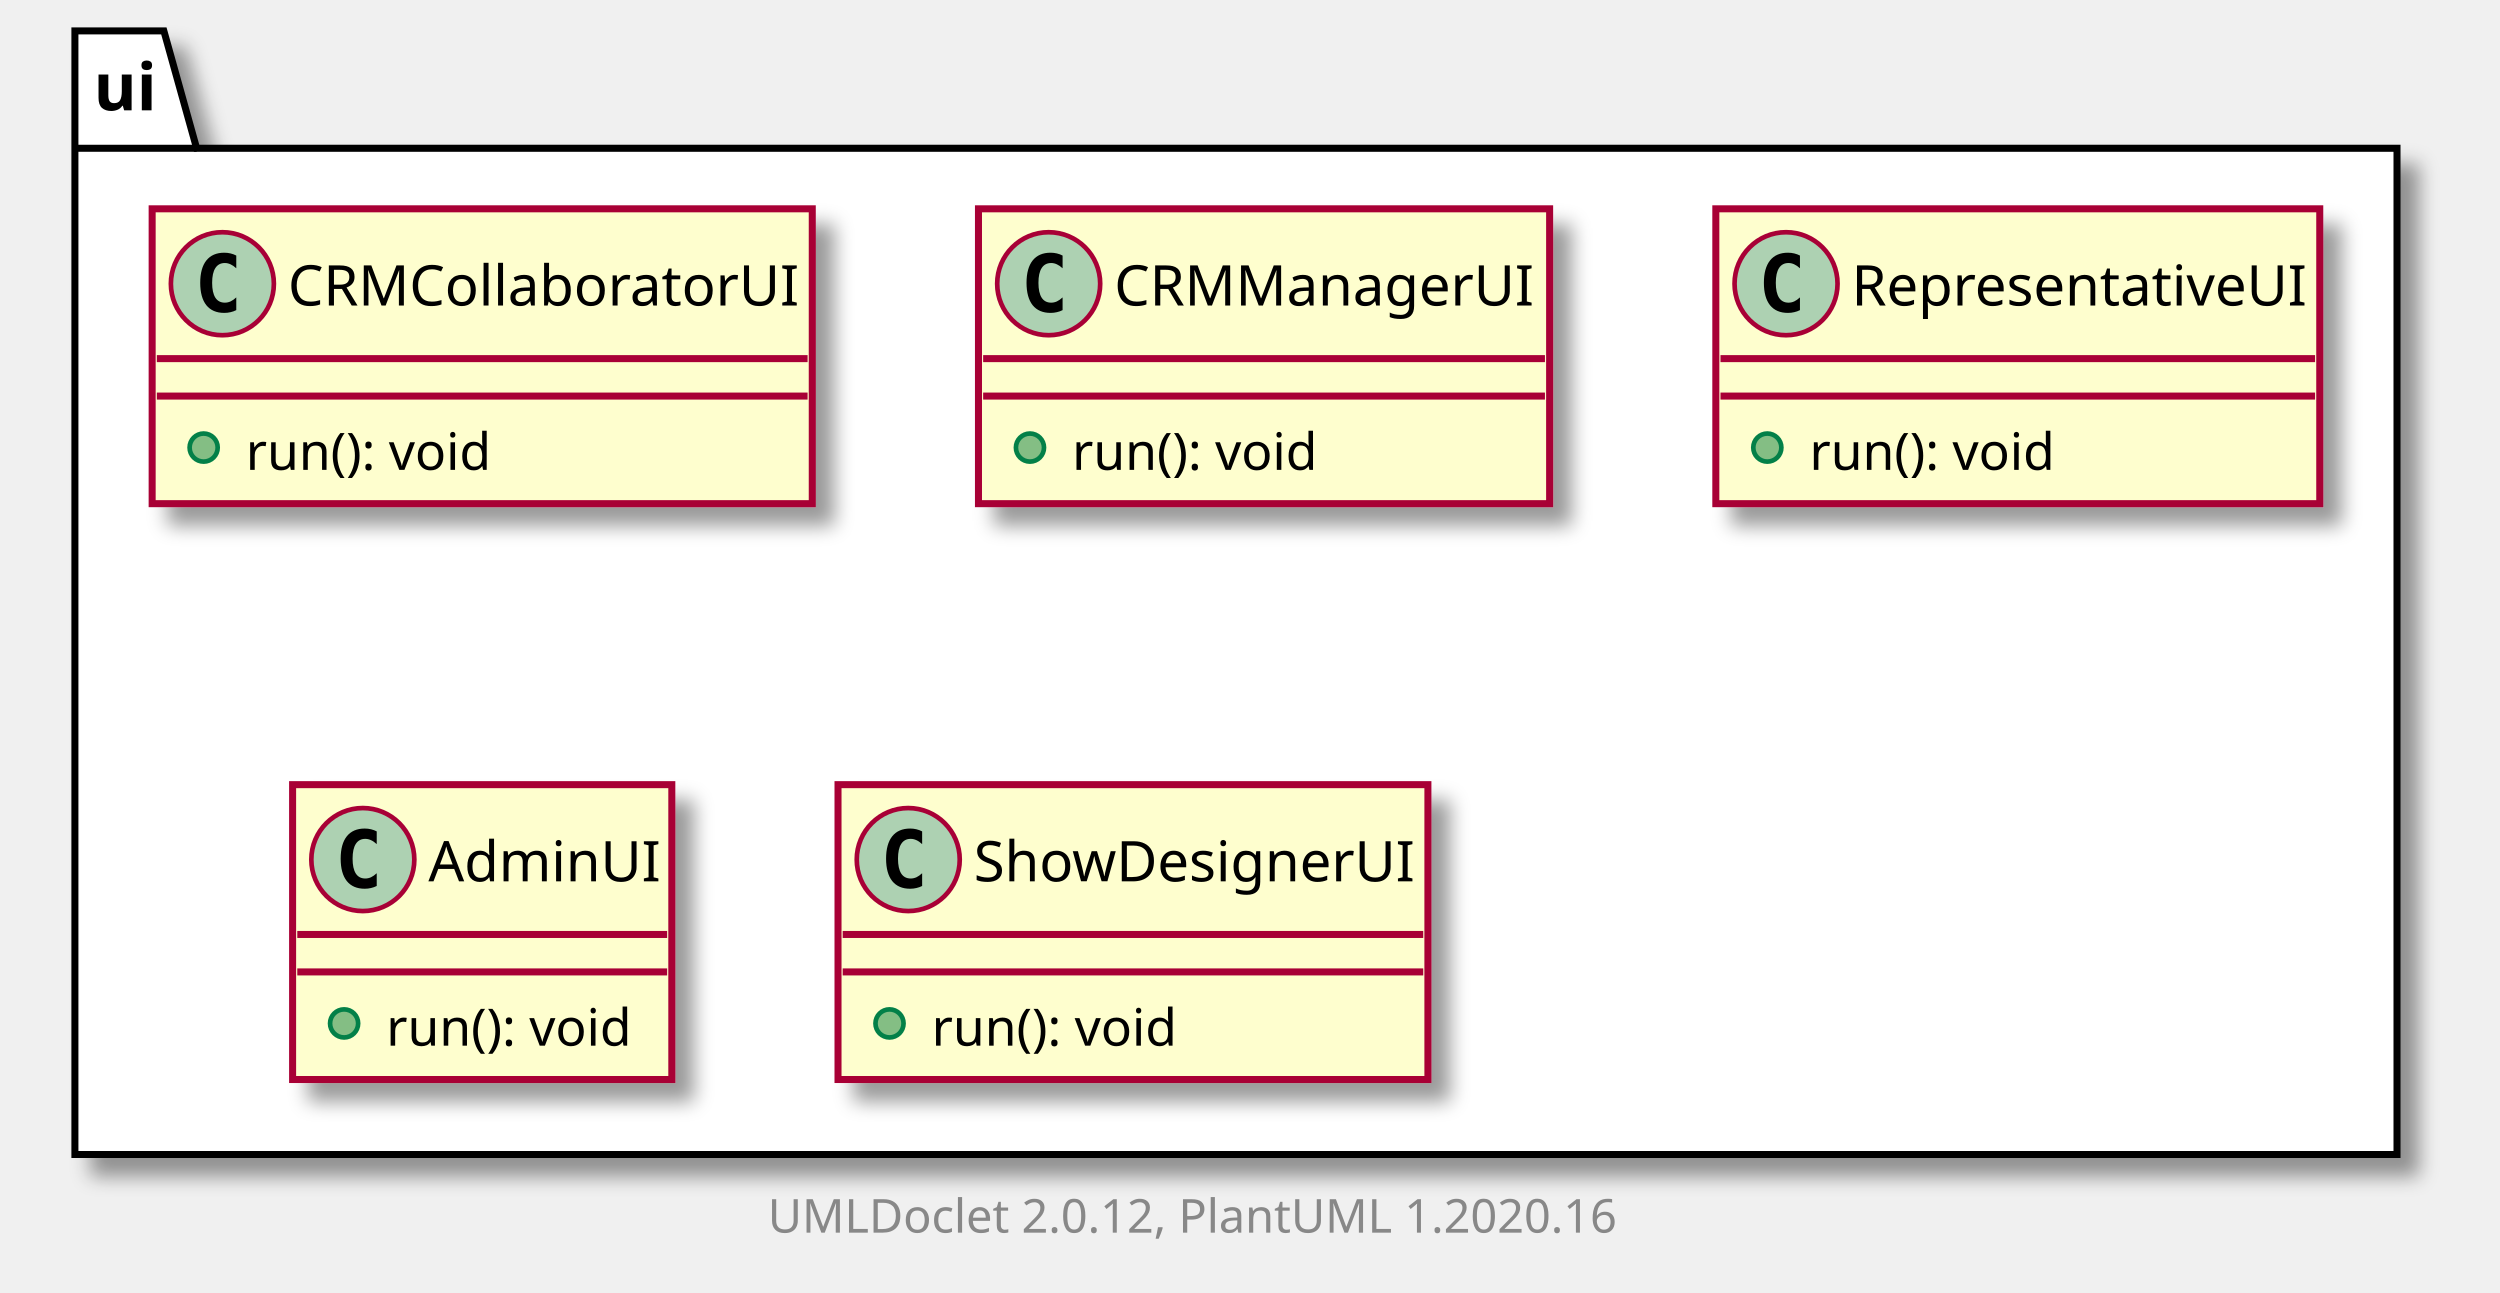
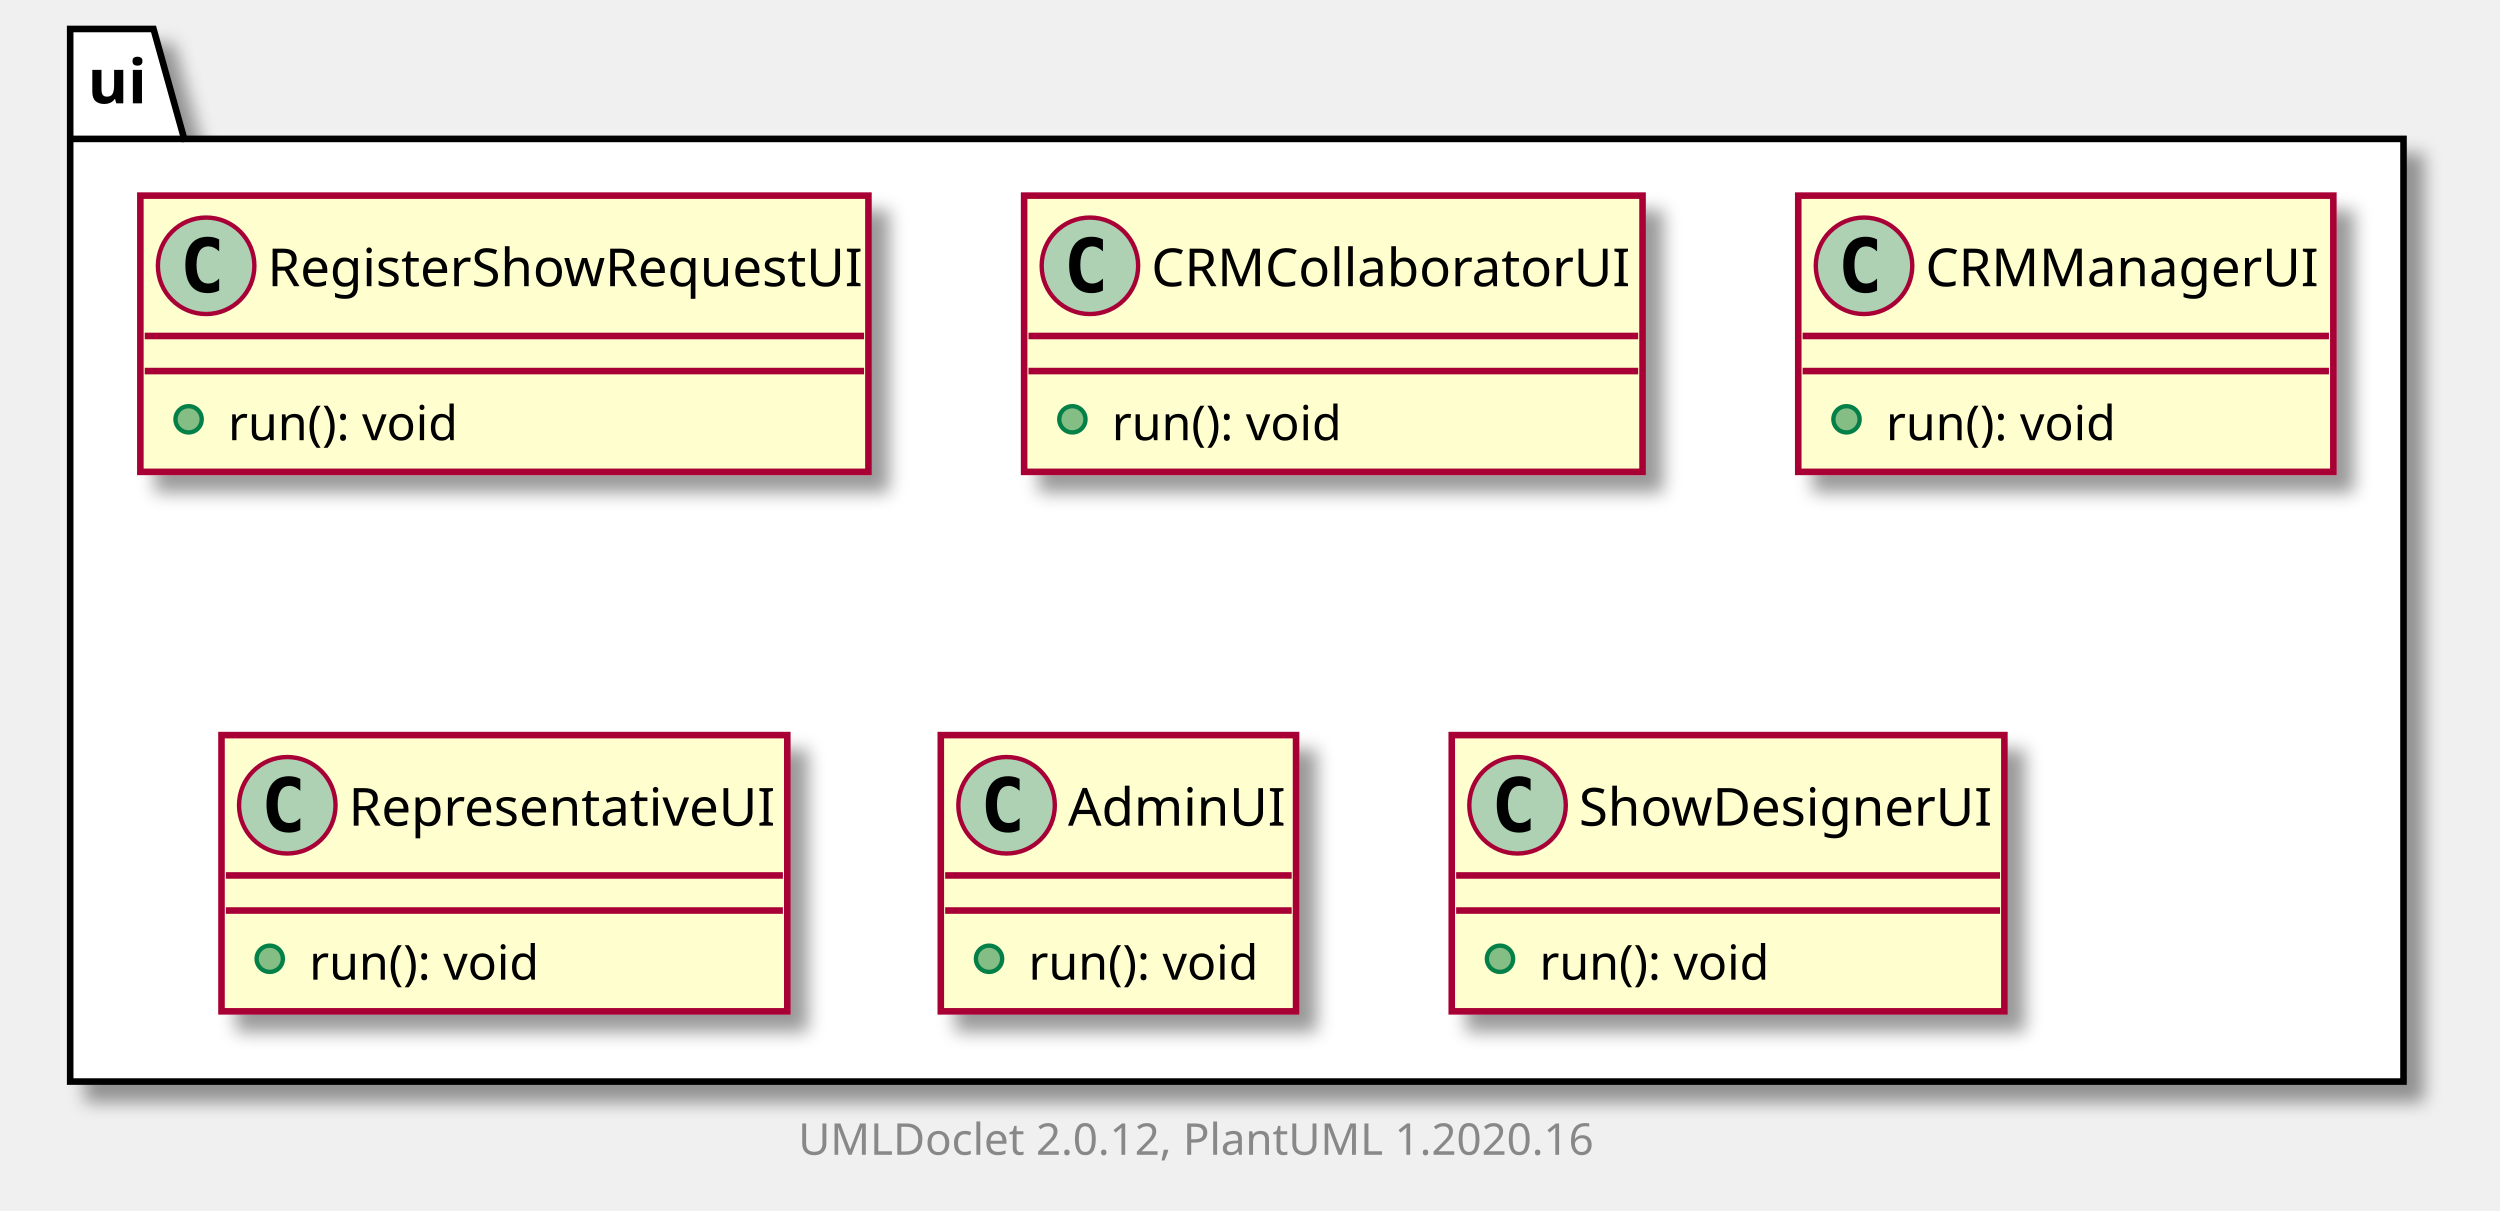
- <svg xmlns="http://www.w3.org/2000/svg" xmlns:xlink="http://www.w3.org/1999/xlink" contentScriptType="application/ecmascript" contentStyleType="text/css" height="276px" preserveAspectRatio="none" style="width:534px;height:276px;" version="1.1" viewBox="0 0 534 276" width="534px" zoomAndPan="magnify">
+ <svg xmlns="http://www.w3.org/2000/svg" xmlns:xlink="http://www.w3.org/1999/xlink" contentScriptType="application/ecmascript" contentStyleType="text/css" height="276px" preserveAspectRatio="none" style="width:570px;height:276px;" version="1.1" viewBox="0 0 570 276" width="570px" zoomAndPan="magnify">
  <defs>
-     <filter height="300%" id="ffjpsyq3rppvp" width="300%" x="-1" y="-1">
+     <filter height="300%" id="fxu28simik021" width="300%" x="-1" y="-1">
      <feGaussianBlur result="blurOut" stdDeviation="2.0" />
      <feColorMatrix in="blurOut" result="blurOut2" type="matrix" values="0 0 0 0 0 0 0 0 0 0 0 0 0 0 0 0 0 0 .4 0" />
      <feOffset dx="4.0" dy="4.0" in="blurOut2" result="blurOut3" />
      <feBlend in="SourceGraphic" in2="blurOut3" mode="normal" />
    </filter>
  </defs>
  <g>
-     <polygon fill="#FFFFFF" filter="url(#ffjpsyq3rppvp)" points="16,6.602,35,6.602,42,31.67,512,31.67,512,246.602,16,246.602,16,6.602" style="stroke: #000000; stroke-width: 1.5;" />
+     <polygon fill="#FFFFFF" filter="url(#fxu28simik021)" points="16,6.602,35,6.602,42,31.67,548,31.67,548,246.602,16,246.602,16,6.602" style="stroke: #000000; stroke-width: 1.5;" />
    <line style="stroke: #000000; stroke-width: 1.5;" x1="16" x2="42" y1="31.67" y2="31.67" />
    <text fill="#000000" font-family="sans-serif" font-size="14" font-weight="bold" lengthAdjust="spacingAndGlyphs" textLength="13" x="20" y="23.568">ui</text>
+     <a href="RegisterShowRequestUI.html" target="_top" title="RegisterShowRequestUI.html" xlink:actuate="onRequest" xlink:href="RegisterShowRequestUI.html" xlink:show="new" xlink:title="RegisterShowRequestUI.html" xlink:type="simple">
+       <rect codeLine="3" fill="#FEFECE" filter="url(#fxu28simik021)" height="62.982" id="ui.RegisterShowRequestUI" style="stroke: #A80036; stroke-width: 1.5;" width="166" x="32" y="44.602" />
+       <ellipse cx="47" cy="60.602" fill="#ADD1B2" rx="11" ry="11" style="stroke: #A80036; stroke-width: 1.0;" />
+       <path d="M49.969,66.243 Q49.391,66.54 48.75,66.68 Q48.109,66.836 47.406,66.836 Q44.906,66.836 43.578,65.196 Q42.266,63.539 42.266,60.414 Q42.266,57.289 43.578,55.633 Q44.906,53.977 47.406,53.977 Q48.109,53.977 48.75,54.133 Q49.406,54.289 49.969,54.586 L49.969,57.305 Q49.344,56.727 48.75,56.461 Q48.156,56.18 47.531,56.18 Q46.188,56.18 45.5,57.258 Q44.812,58.321 44.812,60.414 Q44.812,62.508 45.5,63.586 Q46.188,64.649 47.531,64.649 Q48.156,64.649 48.75,64.383 Q49.344,64.102 49.969,63.524 L49.969,66.243 Z " />
+       <text fill="#000000" font-family="sans-serif" font-size="12" lengthAdjust="spacingAndGlyphs" textLength="134" x="61" y="65.258">RegisterShowRequestUI</text>
+       <line style="stroke: #A80036; stroke-width: 1.5;" x1="33" x2="197" y1="76.602" y2="76.602" />
+       <line style="stroke: #A80036; stroke-width: 1.5;" x1="33" x2="197" y1="84.602" y2="84.602" />
+       <ellipse cx="43" cy="95.602" fill="#84BE84" rx="3" ry="3" style="stroke: #038048; stroke-width: 1.0;" />
+       <text fill="#000000" font-family="sans-serif" font-size="11" lengthAdjust="spacingAndGlyphs" textLength="54" x="52" y="100.361">run(): void</text>
+     </a>
    <a href="CRMCollaboratorUI.html" target="_top" title="CRMCollaboratorUI.html" xlink:actuate="onRequest" xlink:href="CRMCollaboratorUI.html" xlink:show="new" xlink:title="CRMCollaboratorUI.html" xlink:type="simple">
-       <rect codeLine="3" fill="#FEFECE" filter="url(#ffjpsyq3rppvp)" height="62.982" id="ui.CRMCollaboratorUI" style="stroke: #A80036; stroke-width: 1.5;" width="141" x="32.5" y="44.602" />
-       <ellipse cx="47.5" cy="60.602" fill="#ADD1B2" rx="11" ry="11" style="stroke: #A80036; stroke-width: 1.0;" />
-       <path d="M50.469,66.243 Q49.891,66.54 49.25,66.68 Q48.609,66.836 47.906,66.836 Q45.406,66.836 44.078,65.196 Q42.766,63.539 42.766,60.414 Q42.766,57.289 44.078,55.633 Q45.406,53.977 47.906,53.977 Q48.609,53.977 49.25,54.133 Q49.906,54.289 50.469,54.586 L50.469,57.305 Q49.844,56.727 49.25,56.461 Q48.656,56.18 48.031,56.18 Q46.688,56.18 46,57.258 Q45.312,58.321 45.312,60.414 Q45.312,62.508 46,63.586 Q46.688,64.649 48.031,64.649 Q48.656,64.649 49.25,64.383 Q49.844,64.102 50.469,63.524 L50.469,66.243 Z " />
-       <text fill="#000000" font-family="sans-serif" font-size="12" lengthAdjust="spacingAndGlyphs" textLength="109" x="61.5" y="65.258">CRMCollaboratorUI</text>
-       <line style="stroke: #A80036; stroke-width: 1.5;" x1="33.5" x2="172.5" y1="76.602" y2="76.602" />
-       <line style="stroke: #A80036; stroke-width: 1.5;" x1="33.5" x2="172.5" y1="84.602" y2="84.602" />
-       <ellipse cx="43.5" cy="95.602" fill="#84BE84" rx="3" ry="3" style="stroke: #038048; stroke-width: 1.0;" />
-       <text fill="#000000" font-family="sans-serif" font-size="11" lengthAdjust="spacingAndGlyphs" textLength="54" x="52.5" y="100.361">run(): void</text>
+       <rect codeLine="7" fill="#FEFECE" filter="url(#fxu28simik021)" height="62.982" id="ui.CRMCollaboratorUI" style="stroke: #A80036; stroke-width: 1.5;" width="141" x="233.5" y="44.602" />
+       <ellipse cx="248.5" cy="60.602" fill="#ADD1B2" rx="11" ry="11" style="stroke: #A80036; stroke-width: 1.0;" />
+       <path d="M251.469,66.243 Q250.891,66.54 250.25,66.68 Q249.609,66.836 248.906,66.836 Q246.406,66.836 245.078,65.196 Q243.766,63.539 243.766,60.414 Q243.766,57.289 245.078,55.633 Q246.406,53.977 248.906,53.977 Q249.609,53.977 250.25,54.133 Q250.906,54.289 251.469,54.586 L251.469,57.305 Q250.844,56.727 250.25,56.461 Q249.656,56.18 249.031,56.18 Q247.688,56.18 247,57.258 Q246.312,58.321 246.312,60.414 Q246.312,62.508 247,63.586 Q247.688,64.649 249.031,64.649 Q249.656,64.649 250.25,64.383 Q250.844,64.102 251.469,63.524 L251.469,66.243 Z " />
+       <text fill="#000000" font-family="sans-serif" font-size="12" lengthAdjust="spacingAndGlyphs" textLength="109" x="262.5" y="65.258">CRMCollaboratorUI</text>
+       <line style="stroke: #A80036; stroke-width: 1.5;" x1="234.5" x2="373.5" y1="76.602" y2="76.602" />
+       <line style="stroke: #A80036; stroke-width: 1.5;" x1="234.5" x2="373.5" y1="84.602" y2="84.602" />
+       <ellipse cx="244.5" cy="95.602" fill="#84BE84" rx="3" ry="3" style="stroke: #038048; stroke-width: 1.0;" />
+       <text fill="#000000" font-family="sans-serif" font-size="11" lengthAdjust="spacingAndGlyphs" textLength="54" x="253.5" y="100.361">run(): void</text>
    </a>
    <a href="CRMManagerUI.html" target="_top" title="CRMManagerUI.html" xlink:actuate="onRequest" xlink:href="CRMManagerUI.html" xlink:show="new" xlink:title="CRMManagerUI.html" xlink:type="simple">
-       <rect codeLine="7" fill="#FEFECE" filter="url(#ffjpsyq3rppvp)" height="62.982" id="ui.CRMManagerUI" style="stroke: #A80036; stroke-width: 1.5;" width="122" x="209" y="44.602" />
-       <ellipse cx="224" cy="60.602" fill="#ADD1B2" rx="11" ry="11" style="stroke: #A80036; stroke-width: 1.0;" />
-       <path d="M226.969,66.243 Q226.391,66.54 225.75,66.68 Q225.109,66.836 224.406,66.836 Q221.906,66.836 220.578,65.196 Q219.266,63.539 219.266,60.414 Q219.266,57.289 220.578,55.633 Q221.906,53.977 224.406,53.977 Q225.109,53.977 225.75,54.133 Q226.406,54.289 226.969,54.586 L226.969,57.305 Q226.344,56.727 225.75,56.461 Q225.156,56.18 224.531,56.18 Q223.188,56.18 222.5,57.258 Q221.812,58.321 221.812,60.414 Q221.812,62.508 222.5,63.586 Q223.188,64.649 224.531,64.649 Q225.156,64.649 225.75,64.383 Q226.344,64.102 226.969,63.524 L226.969,66.243 Z " />
-       <text fill="#000000" font-family="sans-serif" font-size="12" lengthAdjust="spacingAndGlyphs" textLength="90" x="238" y="65.258">CRMManagerUI</text>
-       <line style="stroke: #A80036; stroke-width: 1.5;" x1="210" x2="330" y1="76.602" y2="76.602" />
-       <line style="stroke: #A80036; stroke-width: 1.5;" x1="210" x2="330" y1="84.602" y2="84.602" />
-       <ellipse cx="220" cy="95.602" fill="#84BE84" rx="3" ry="3" style="stroke: #038048; stroke-width: 1.0;" />
-       <text fill="#000000" font-family="sans-serif" font-size="11" lengthAdjust="spacingAndGlyphs" textLength="54" x="229" y="100.361">run(): void</text>
+       <rect codeLine="11" fill="#FEFECE" filter="url(#fxu28simik021)" height="62.982" id="ui.CRMManagerUI" style="stroke: #A80036; stroke-width: 1.5;" width="122" x="410" y="44.602" />
+       <ellipse cx="425" cy="60.602" fill="#ADD1B2" rx="11" ry="11" style="stroke: #A80036; stroke-width: 1.0;" />
+       <path d="M427.969,66.243 Q427.391,66.54 426.75,66.68 Q426.109,66.836 425.406,66.836 Q422.906,66.836 421.578,65.196 Q420.266,63.539 420.266,60.414 Q420.266,57.289 421.578,55.633 Q422.906,53.977 425.406,53.977 Q426.109,53.977 426.75,54.133 Q427.406,54.289 427.969,54.586 L427.969,57.305 Q427.344,56.727 426.75,56.461 Q426.156,56.18 425.531,56.18 Q424.188,56.18 423.5,57.258 Q422.812,58.321 422.812,60.414 Q422.812,62.508 423.5,63.586 Q424.188,64.649 425.531,64.649 Q426.156,64.649 426.75,64.383 Q427.344,64.102 427.969,63.524 L427.969,66.243 Z " />
+       <text fill="#000000" font-family="sans-serif" font-size="12" lengthAdjust="spacingAndGlyphs" textLength="90" x="439" y="65.258">CRMManagerUI</text>
+       <line style="stroke: #A80036; stroke-width: 1.5;" x1="411" x2="531" y1="76.602" y2="76.602" />
+       <line style="stroke: #A80036; stroke-width: 1.5;" x1="411" x2="531" y1="84.602" y2="84.602" />
+       <ellipse cx="421" cy="95.602" fill="#84BE84" rx="3" ry="3" style="stroke: #038048; stroke-width: 1.0;" />
+       <text fill="#000000" font-family="sans-serif" font-size="11" lengthAdjust="spacingAndGlyphs" textLength="54" x="430" y="100.361">run(): void</text>
    </a>
    <a href="RepresentativeUI.html" target="_top" title="RepresentativeUI.html" xlink:actuate="onRequest" xlink:href="RepresentativeUI.html" xlink:show="new" xlink:title="RepresentativeUI.html" xlink:type="simple">
-       <rect codeLine="11" fill="#FEFECE" filter="url(#ffjpsyq3rppvp)" height="62.982" id="ui.RepresentativeUI" style="stroke: #A80036; stroke-width: 1.5;" width="129" x="366.5" y="44.602" />
-       <ellipse cx="381.5" cy="60.602" fill="#ADD1B2" rx="11" ry="11" style="stroke: #A80036; stroke-width: 1.0;" />
-       <path d="M384.469,66.243 Q383.891,66.54 383.25,66.68 Q382.609,66.836 381.906,66.836 Q379.406,66.836 378.078,65.196 Q376.766,63.539 376.766,60.414 Q376.766,57.289 378.078,55.633 Q379.406,53.977 381.906,53.977 Q382.609,53.977 383.25,54.133 Q383.906,54.289 384.469,54.586 L384.469,57.305 Q383.844,56.727 383.25,56.461 Q382.656,56.18 382.031,56.18 Q380.688,56.18 380,57.258 Q379.312,58.321 379.312,60.414 Q379.312,62.508 380,63.586 Q380.688,64.649 382.031,64.649 Q382.656,64.649 383.25,64.383 Q383.844,64.102 384.469,63.524 L384.469,66.243 Z " />
-       <text fill="#000000" font-family="sans-serif" font-size="12" lengthAdjust="spacingAndGlyphs" textLength="97" x="395.5" y="65.258">RepresentativeUI</text>
-       <line style="stroke: #A80036; stroke-width: 1.5;" x1="367.5" x2="494.5" y1="76.602" y2="76.602" />
-       <line style="stroke: #A80036; stroke-width: 1.5;" x1="367.5" x2="494.5" y1="84.602" y2="84.602" />
-       <ellipse cx="377.5" cy="95.602" fill="#84BE84" rx="3" ry="3" style="stroke: #038048; stroke-width: 1.0;" />
-       <text fill="#000000" font-family="sans-serif" font-size="11" lengthAdjust="spacingAndGlyphs" textLength="54" x="386.5" y="100.361">run(): void</text>
+       <rect codeLine="15" fill="#FEFECE" filter="url(#fxu28simik021)" height="62.982" id="ui.RepresentativeUI" style="stroke: #A80036; stroke-width: 1.5;" width="129" x="50.5" y="167.602" />
+       <ellipse cx="65.5" cy="183.602" fill="#ADD1B2" rx="11" ry="11" style="stroke: #A80036; stroke-width: 1.0;" />
+       <path d="M68.469,189.243 Q67.891,189.54 67.25,189.68 Q66.609,189.836 65.906,189.836 Q63.406,189.836 62.078,188.196 Q60.766,186.54 60.766,183.415 Q60.766,180.29 62.078,178.633 Q63.406,176.977 65.906,176.977 Q66.609,176.977 67.25,177.133 Q67.906,177.29 68.469,177.586 L68.469,180.305 Q67.844,179.727 67.25,179.461 Q66.656,179.18 66.031,179.18 Q64.688,179.18 64,180.258 Q63.312,181.321 63.312,183.415 Q63.312,185.508 64,186.586 Q64.688,187.649 66.031,187.649 Q66.656,187.649 67.25,187.383 Q67.844,187.102 68.469,186.524 L68.469,189.243 Z " />
+       <text fill="#000000" font-family="sans-serif" font-size="12" lengthAdjust="spacingAndGlyphs" textLength="97" x="79.5" y="188.258">RepresentativeUI</text>
+       <line style="stroke: #A80036; stroke-width: 1.5;" x1="51.5" x2="178.5" y1="199.602" y2="199.602" />
+       <line style="stroke: #A80036; stroke-width: 1.5;" x1="51.5" x2="178.5" y1="207.602" y2="207.602" />
+       <ellipse cx="61.5" cy="218.602" fill="#84BE84" rx="3" ry="3" style="stroke: #038048; stroke-width: 1.0;" />
+       <text fill="#000000" font-family="sans-serif" font-size="11" lengthAdjust="spacingAndGlyphs" textLength="54" x="70.5" y="223.361">run(): void</text>
    </a>
    <a href="AdminUI.html" target="_top" title="AdminUI.html" xlink:actuate="onRequest" xlink:href="AdminUI.html" xlink:show="new" xlink:title="AdminUI.html" xlink:type="simple">
-       <rect codeLine="15" fill="#FEFECE" filter="url(#ffjpsyq3rppvp)" height="62.982" id="ui.AdminUI" style="stroke: #A80036; stroke-width: 1.5;" width="81" x="62.5" y="167.602" />
-       <ellipse cx="77.5" cy="183.602" fill="#ADD1B2" rx="11" ry="11" style="stroke: #A80036; stroke-width: 1.0;" />
-       <path d="M80.469,189.243 Q79.891,189.54 79.25,189.68 Q78.609,189.836 77.906,189.836 Q75.406,189.836 74.078,188.196 Q72.766,186.54 72.766,183.415 Q72.766,180.29 74.078,178.633 Q75.406,176.977 77.906,176.977 Q78.609,176.977 79.25,177.133 Q79.906,177.29 80.469,177.586 L80.469,180.305 Q79.844,179.727 79.25,179.461 Q78.656,179.18 78.031,179.18 Q76.688,179.18 76,180.258 Q75.312,181.321 75.312,183.415 Q75.312,185.508 76,186.586 Q76.688,187.649 78.031,187.649 Q78.656,187.649 79.25,187.383 Q79.844,187.102 80.469,186.524 L80.469,189.243 Z " />
-       <text fill="#000000" font-family="sans-serif" font-size="12" lengthAdjust="spacingAndGlyphs" textLength="49" x="91.5" y="188.258">AdminUI</text>
-       <line style="stroke: #A80036; stroke-width: 1.5;" x1="63.5" x2="142.5" y1="199.602" y2="199.602" />
-       <line style="stroke: #A80036; stroke-width: 1.5;" x1="63.5" x2="142.5" y1="207.602" y2="207.602" />
-       <ellipse cx="73.5" cy="218.602" fill="#84BE84" rx="3" ry="3" style="stroke: #038048; stroke-width: 1.0;" />
-       <text fill="#000000" font-family="sans-serif" font-size="11" lengthAdjust="spacingAndGlyphs" textLength="54" x="82.5" y="223.361">run(): void</text>
+       <rect codeLine="19" fill="#FEFECE" filter="url(#fxu28simik021)" height="62.982" id="ui.AdminUI" style="stroke: #A80036; stroke-width: 1.5;" width="81" x="214.5" y="167.602" />
+       <ellipse cx="229.5" cy="183.602" fill="#ADD1B2" rx="11" ry="11" style="stroke: #A80036; stroke-width: 1.0;" />
+       <path d="M232.469,189.243 Q231.891,189.54 231.25,189.68 Q230.609,189.836 229.906,189.836 Q227.406,189.836 226.078,188.196 Q224.766,186.54 224.766,183.415 Q224.766,180.29 226.078,178.633 Q227.406,176.977 229.906,176.977 Q230.609,176.977 231.25,177.133 Q231.906,177.29 232.469,177.586 L232.469,180.305 Q231.844,179.727 231.25,179.461 Q230.656,179.18 230.031,179.18 Q228.688,179.18 228,180.258 Q227.312,181.321 227.312,183.415 Q227.312,185.508 228,186.586 Q228.688,187.649 230.031,187.649 Q230.656,187.649 231.25,187.383 Q231.844,187.102 232.469,186.524 L232.469,189.243 Z " />
+       <text fill="#000000" font-family="sans-serif" font-size="12" lengthAdjust="spacingAndGlyphs" textLength="49" x="243.5" y="188.258">AdminUI</text>
+       <line style="stroke: #A80036; stroke-width: 1.5;" x1="215.5" x2="294.5" y1="199.602" y2="199.602" />
+       <line style="stroke: #A80036; stroke-width: 1.5;" x1="215.5" x2="294.5" y1="207.602" y2="207.602" />
+       <ellipse cx="225.5" cy="218.602" fill="#84BE84" rx="3" ry="3" style="stroke: #038048; stroke-width: 1.0;" />
+       <text fill="#000000" font-family="sans-serif" font-size="11" lengthAdjust="spacingAndGlyphs" textLength="54" x="234.5" y="223.361">run(): void</text>
    </a>
    <a href="ShowDesignerUI.html" target="_top" title="ShowDesignerUI.html" xlink:actuate="onRequest" xlink:href="ShowDesignerUI.html" xlink:show="new" xlink:title="ShowDesignerUI.html" xlink:type="simple">
-       <rect codeLine="19" fill="#FEFECE" filter="url(#ffjpsyq3rppvp)" height="62.982" id="ui.ShowDesignerUI" style="stroke: #A80036; stroke-width: 1.5;" width="126" x="179" y="167.602" />
-       <ellipse cx="194" cy="183.602" fill="#ADD1B2" rx="11" ry="11" style="stroke: #A80036; stroke-width: 1.0;" />
-       <path d="M196.969,189.243 Q196.391,189.54 195.75,189.68 Q195.109,189.836 194.406,189.836 Q191.906,189.836 190.578,188.196 Q189.266,186.54 189.266,183.415 Q189.266,180.29 190.578,178.633 Q191.906,176.977 194.406,176.977 Q195.109,176.977 195.75,177.133 Q196.406,177.29 196.969,177.586 L196.969,180.305 Q196.344,179.727 195.75,179.461 Q195.156,179.18 194.531,179.18 Q193.188,179.18 192.5,180.258 Q191.812,181.321 191.812,183.415 Q191.812,185.508 192.5,186.586 Q193.188,187.649 194.531,187.649 Q195.156,187.649 195.75,187.383 Q196.344,187.102 196.969,186.524 L196.969,189.243 Z " />
-       <text fill="#000000" font-family="sans-serif" font-size="12" lengthAdjust="spacingAndGlyphs" textLength="94" x="208" y="188.258">ShowDesignerUI</text>
-       <line style="stroke: #A80036; stroke-width: 1.5;" x1="180" x2="304" y1="199.602" y2="199.602" />
-       <line style="stroke: #A80036; stroke-width: 1.5;" x1="180" x2="304" y1="207.602" y2="207.602" />
-       <ellipse cx="190" cy="218.602" fill="#84BE84" rx="3" ry="3" style="stroke: #038048; stroke-width: 1.0;" />
-       <text fill="#000000" font-family="sans-serif" font-size="11" lengthAdjust="spacingAndGlyphs" textLength="54" x="199" y="223.361">run(): void</text>
+       <rect codeLine="23" fill="#FEFECE" filter="url(#fxu28simik021)" height="62.982" id="ui.ShowDesignerUI" style="stroke: #A80036; stroke-width: 1.5;" width="126" x="331" y="167.602" />
+       <ellipse cx="346" cy="183.602" fill="#ADD1B2" rx="11" ry="11" style="stroke: #A80036; stroke-width: 1.0;" />
+       <path d="M348.969,189.243 Q348.391,189.54 347.75,189.68 Q347.109,189.836 346.406,189.836 Q343.906,189.836 342.578,188.196 Q341.266,186.54 341.266,183.415 Q341.266,180.29 342.578,178.633 Q343.906,176.977 346.406,176.977 Q347.109,176.977 347.75,177.133 Q348.406,177.29 348.969,177.586 L348.969,180.305 Q348.344,179.727 347.75,179.461 Q347.156,179.18 346.531,179.18 Q345.188,179.18 344.5,180.258 Q343.812,181.321 343.812,183.415 Q343.812,185.508 344.5,186.586 Q345.188,187.649 346.531,187.649 Q347.156,187.649 347.75,187.383 Q348.344,187.102 348.969,186.524 L348.969,189.243 Z " />
+       <text fill="#000000" font-family="sans-serif" font-size="12" lengthAdjust="spacingAndGlyphs" textLength="94" x="360" y="188.258">ShowDesignerUI</text>
+       <line style="stroke: #A80036; stroke-width: 1.5;" x1="332" x2="456" y1="199.602" y2="199.602" />
+       <line style="stroke: #A80036; stroke-width: 1.5;" x1="332" x2="456" y1="207.602" y2="207.602" />
+       <ellipse cx="342" cy="218.602" fill="#84BE84" rx="3" ry="3" style="stroke: #038048; stroke-width: 1.0;" />
+       <text fill="#000000" font-family="sans-serif" font-size="11" lengthAdjust="spacingAndGlyphs" textLength="54" x="351" y="223.361">run(): void</text>
    </a>
-     <text fill="#888888" font-family="sans-serif" font-size="10" lengthAdjust="spacingAndGlyphs" textLength="188" x="164" y="263.292">UMLDoclet 2.0.12, PlantUML 1.2020.16</text>
+     <text fill="#888888" font-family="sans-serif" font-size="10" lengthAdjust="spacingAndGlyphs" textLength="188" x="182" y="263.292">UMLDoclet 2.0.12, PlantUML 1.2020.16</text>
  </g>
</svg>
